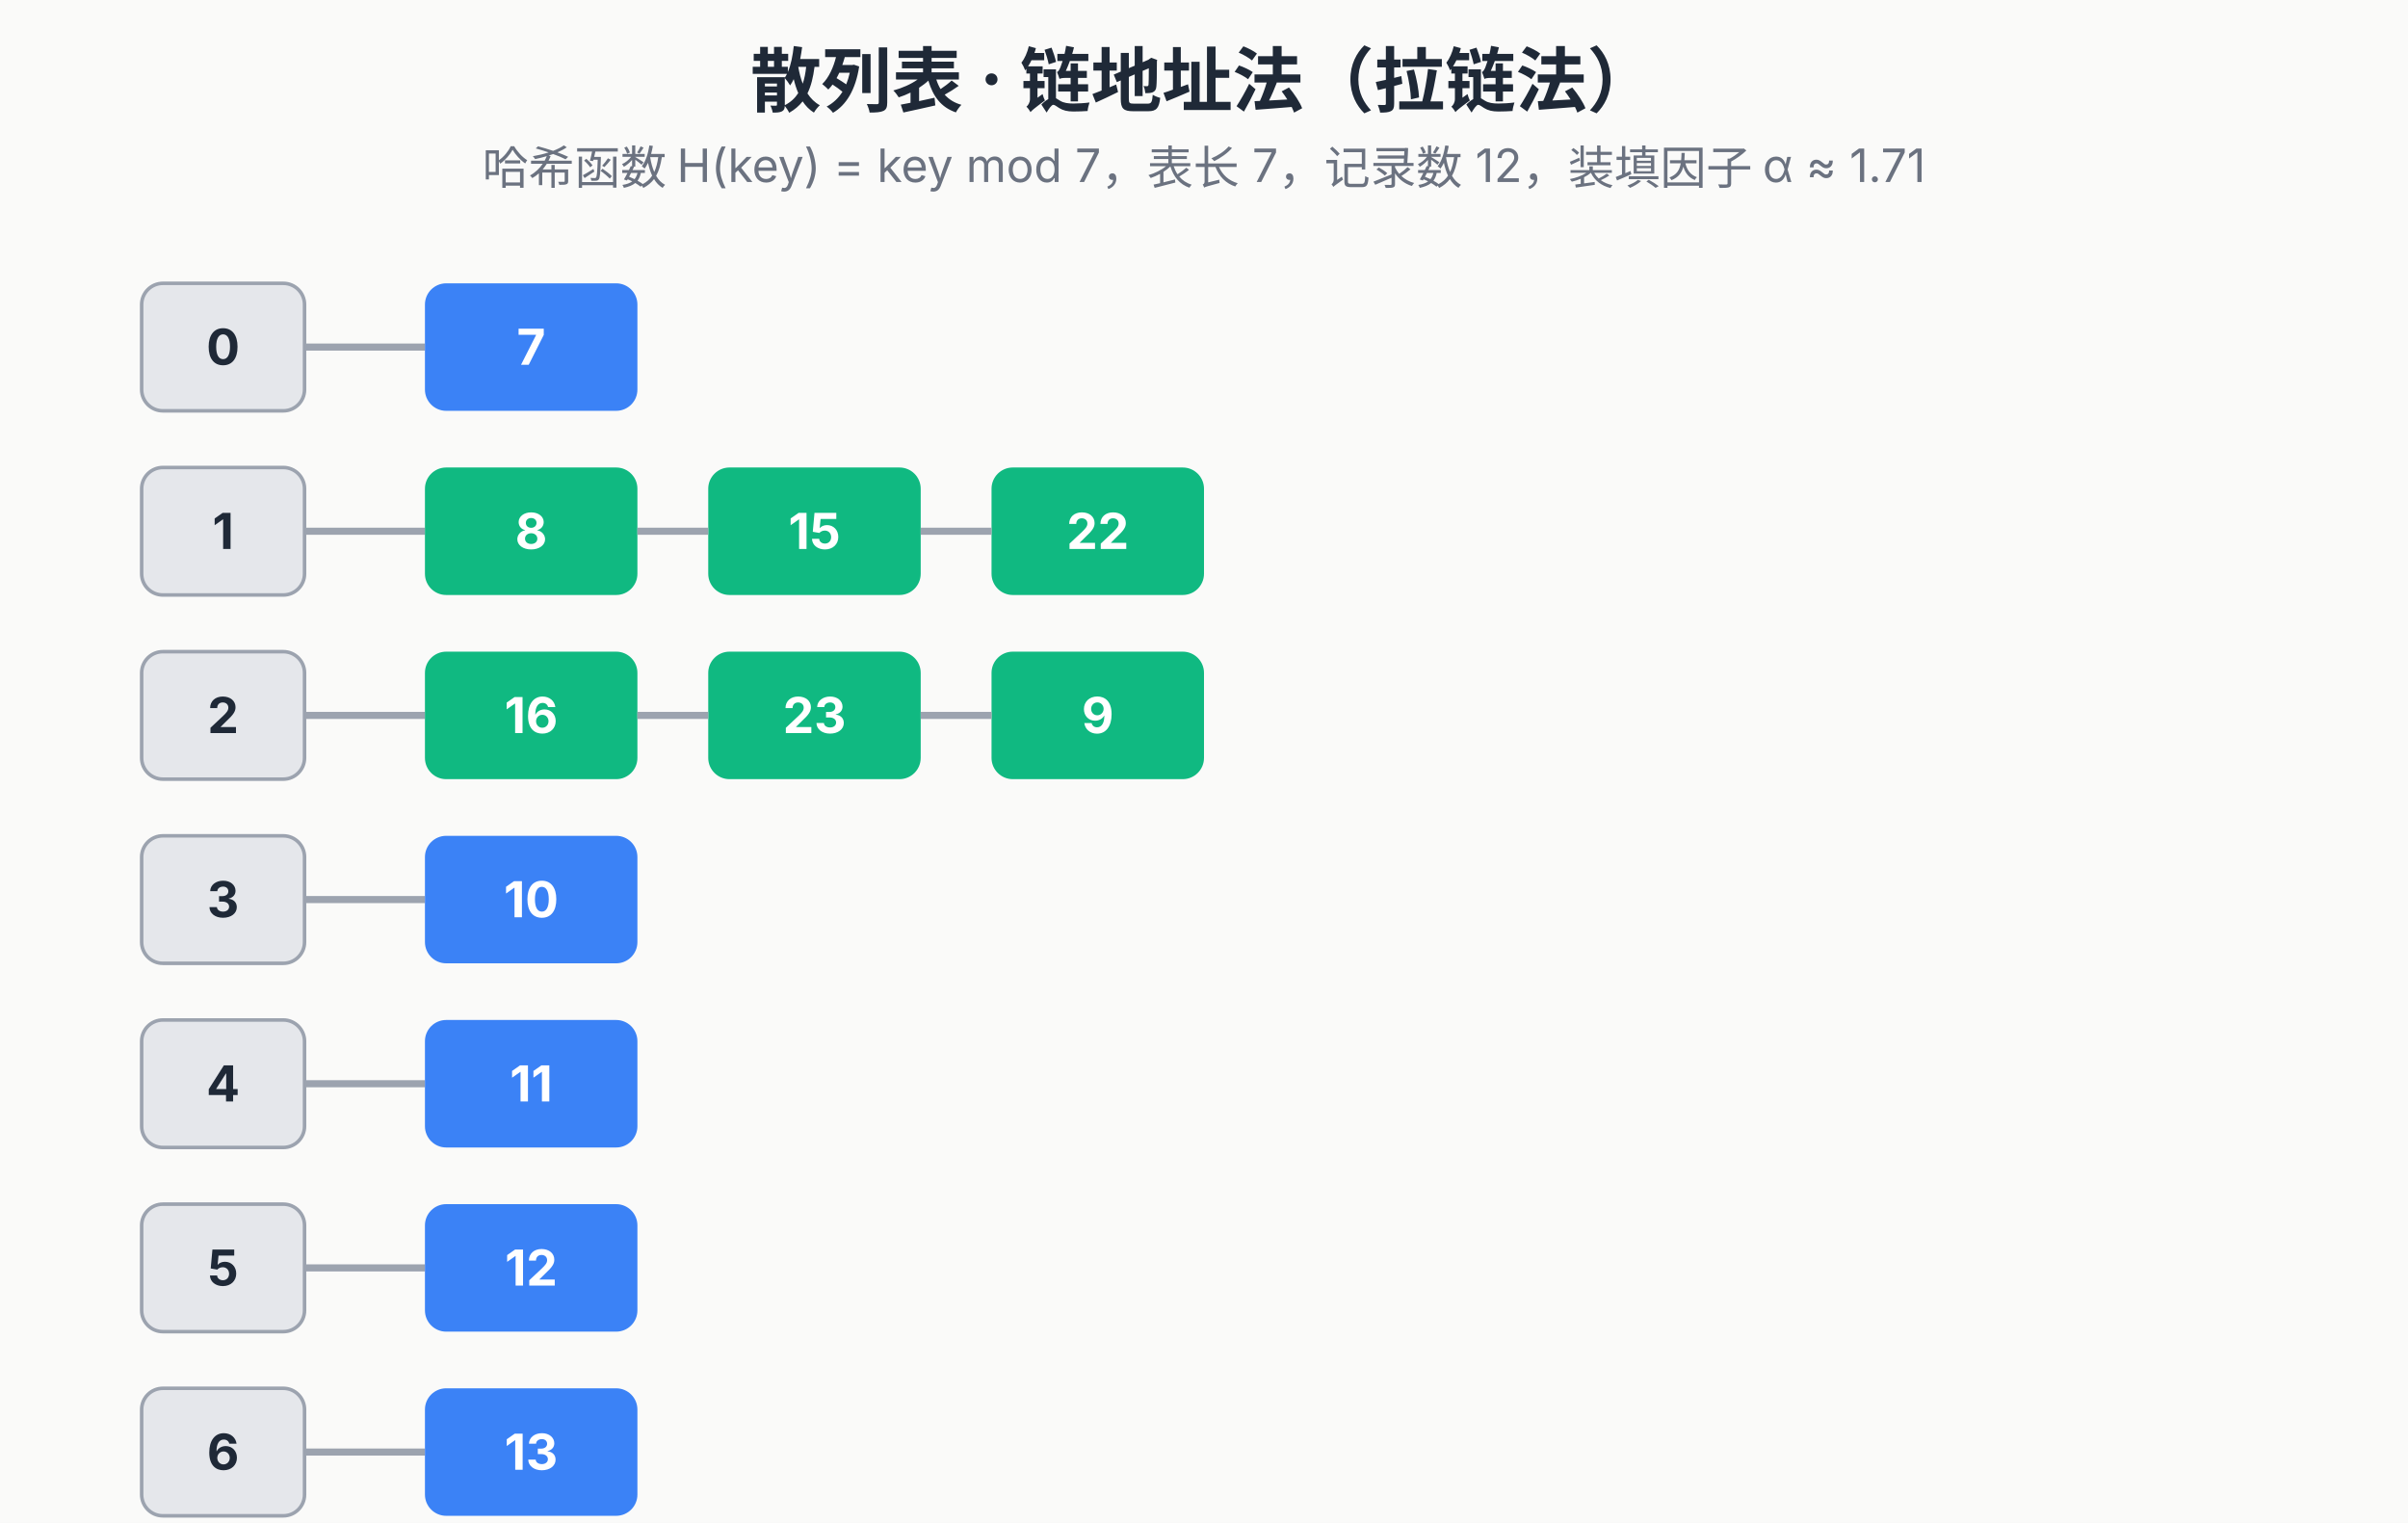
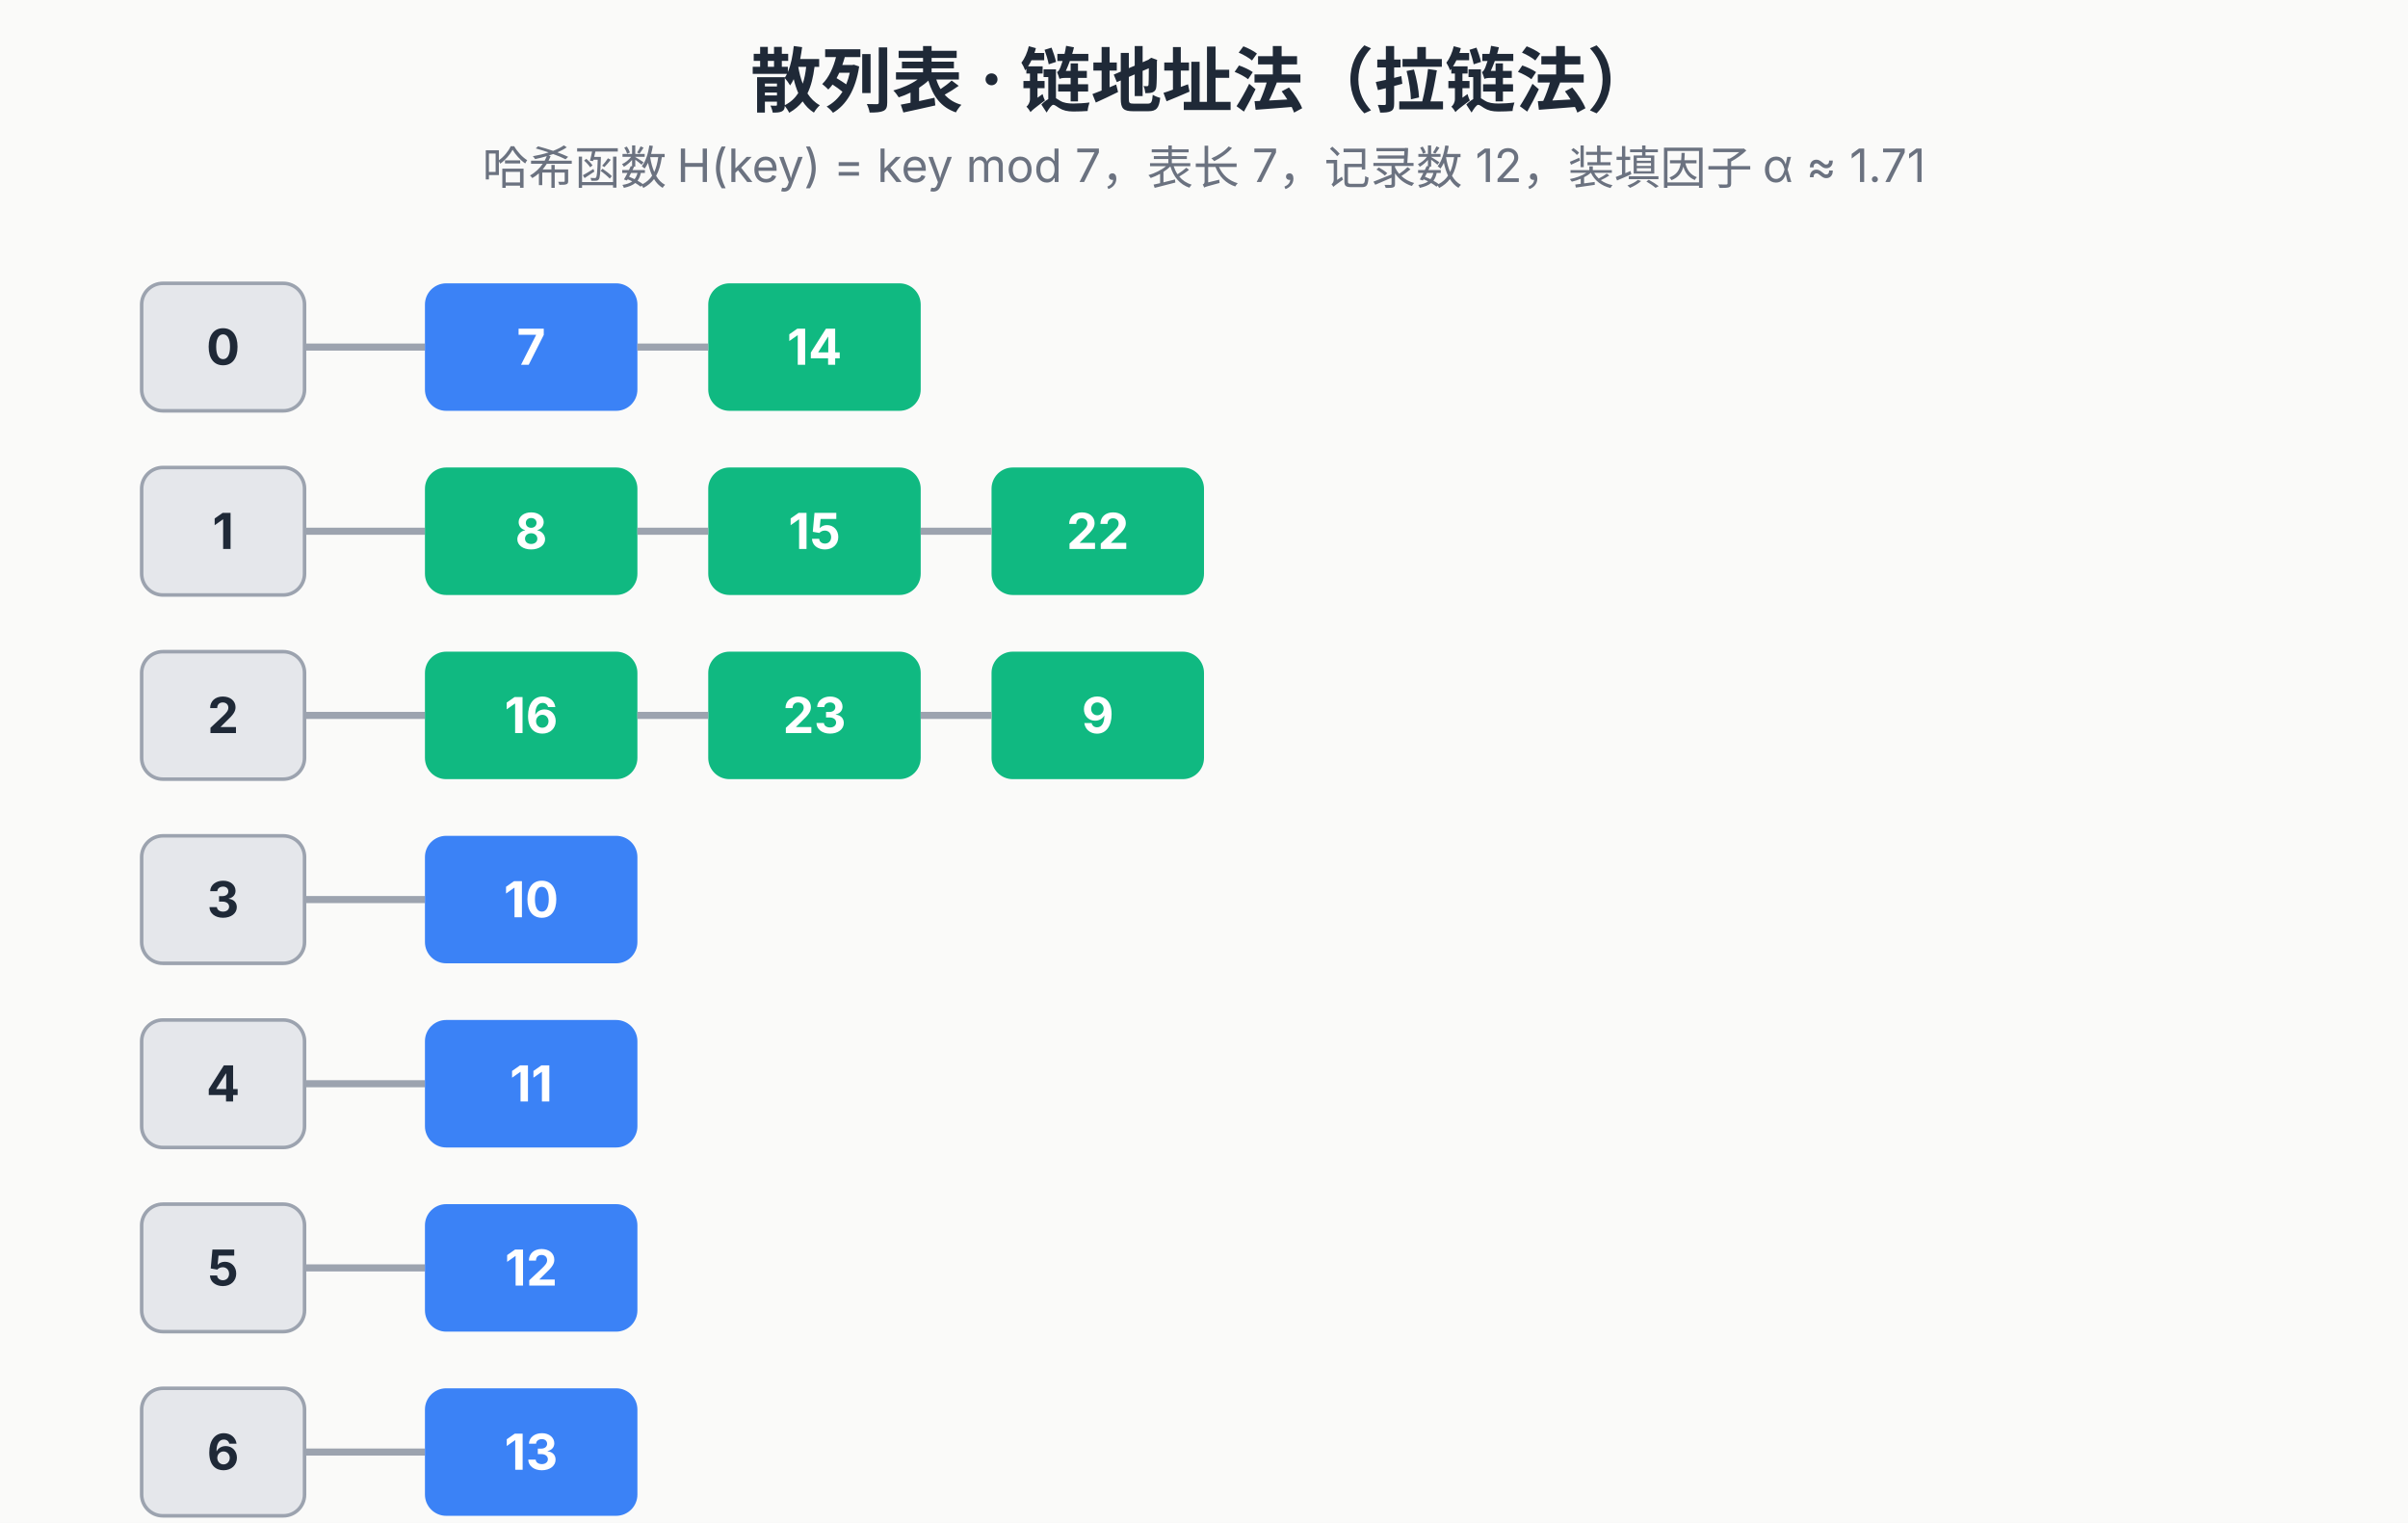
<svg xmlns="http://www.w3.org/2000/svg" viewBox="0 0 680 430" font-family="-apple-system, 'PingFang SC', 'Microsoft YaHei', sans-serif">
  <rect width="680" height="430" fill="#fafaf9" />
  <text x="340" y="30" text-anchor="middle" font-size="20" font-weight="700" fill="#1f2937">散列表 · 链地址法（拉链法）</text>
  <text x="340" y="52" text-anchor="middle" font-size="13" fill="#6b7280">哈希函数 H(key) = key mod 7，表长 7，记录数 12，装填因子 α ≈ 1.71</text>
  <g font-size="14" fill="#374151">
    <g>
      <rect x="40" y="80" width="46" height="36" rx="6" fill="#e5e7eb" stroke="#9ca3af" />
      <rect x="40" y="132" width="46" height="36" rx="6" fill="#e5e7eb" stroke="#9ca3af" />
      <rect x="40" y="184" width="46" height="36" rx="6" fill="#e5e7eb" stroke="#9ca3af" />
      <rect x="40" y="236" width="46" height="36" rx="6" fill="#e5e7eb" stroke="#9ca3af" />
      <rect x="40" y="288" width="46" height="36" rx="6" fill="#e5e7eb" stroke="#9ca3af" />
      <rect x="40" y="340" width="46" height="36" rx="6" fill="#e5e7eb" stroke="#9ca3af" />
      <rect x="40" y="392" width="46" height="36" rx="6" fill="#e5e7eb" stroke="#9ca3af" />
    </g>
    <g text-anchor="middle" font-weight="700" fill="#1f2937">
      <text x="63" y="103">0</text>
      <text x="63" y="155">1</text>
      <text x="63" y="207">2</text>
      <text x="63" y="259">3</text>
      <text x="63" y="311">4</text>
      <text x="63" y="363">5</text>
      <text x="63" y="415">6</text>
    </g>
  </g>
  <g stroke="#9ca3af" stroke-width="2">
    <line x1="86" y1="98" x2="120" y2="98" />
    <line x1="86" y1="150" x2="120" y2="150" />
    <line x1="86" y1="202" x2="120" y2="202" />
    <line x1="86" y1="254" x2="120" y2="254" />
    <line x1="86" y1="306" x2="120" y2="306" />
    <line x1="86" y1="358" x2="120" y2="358" />
    <line x1="86" y1="410" x2="120" y2="410" />
  </g>
  <g font-size="14" font-weight="700" fill="#ffffff" text-anchor="middle">
    <rect x="120" y="80" width="60" height="36" rx="6" fill="#3b82f6" />
    <text x="150" y="103">7</text>
+     <rect x="200" y="80" width="60" height="36" rx="6" fill="#10b981" />
+     <text x="230" y="103">14</text>
    <rect x="120" y="132" width="60" height="36" rx="6" fill="#10b981" />
    <text x="150" y="155">8</text>
    <rect x="200" y="132" width="60" height="36" rx="6" fill="#10b981" />
    <text x="230" y="155">15</text>
    <rect x="280" y="132" width="60" height="36" rx="6" fill="#10b981" />
    <text x="310" y="155">22</text>
    <rect x="120" y="184" width="60" height="36" rx="6" fill="#10b981" />
    <text x="150" y="207">16</text>
    <rect x="200" y="184" width="60" height="36" rx="6" fill="#10b981" />
    <text x="230" y="207">23</text>
    <rect x="280" y="184" width="60" height="36" rx="6" fill="#10b981" />
    <text x="310" y="207">9</text>
    <rect x="120" y="236" width="60" height="36" rx="6" fill="#3b82f6" />
    <text x="150" y="259">10</text>
    <rect x="120" y="288" width="60" height="36" rx="6" fill="#3b82f6" />
    <text x="150" y="311">11</text>
    <rect x="120" y="340" width="60" height="36" rx="6" fill="#3b82f6" />
    <text x="150" y="363">12</text>
    <rect x="120" y="392" width="60" height="36" rx="6" fill="#3b82f6" />
    <text x="150" y="415">13</text>
  </g>
  <g stroke="#9ca3af" stroke-width="2">
+     <line x1="180" y1="98" x2="200" y2="98" />
    <line x1="180" y1="150" x2="200" y2="150" />
    <line x1="260" y1="150" x2="280" y2="150" />
    <line x1="180" y1="202" x2="200" y2="202" />
    <line x1="260" y1="202" x2="280" y2="202" />
  </g>
</svg>
